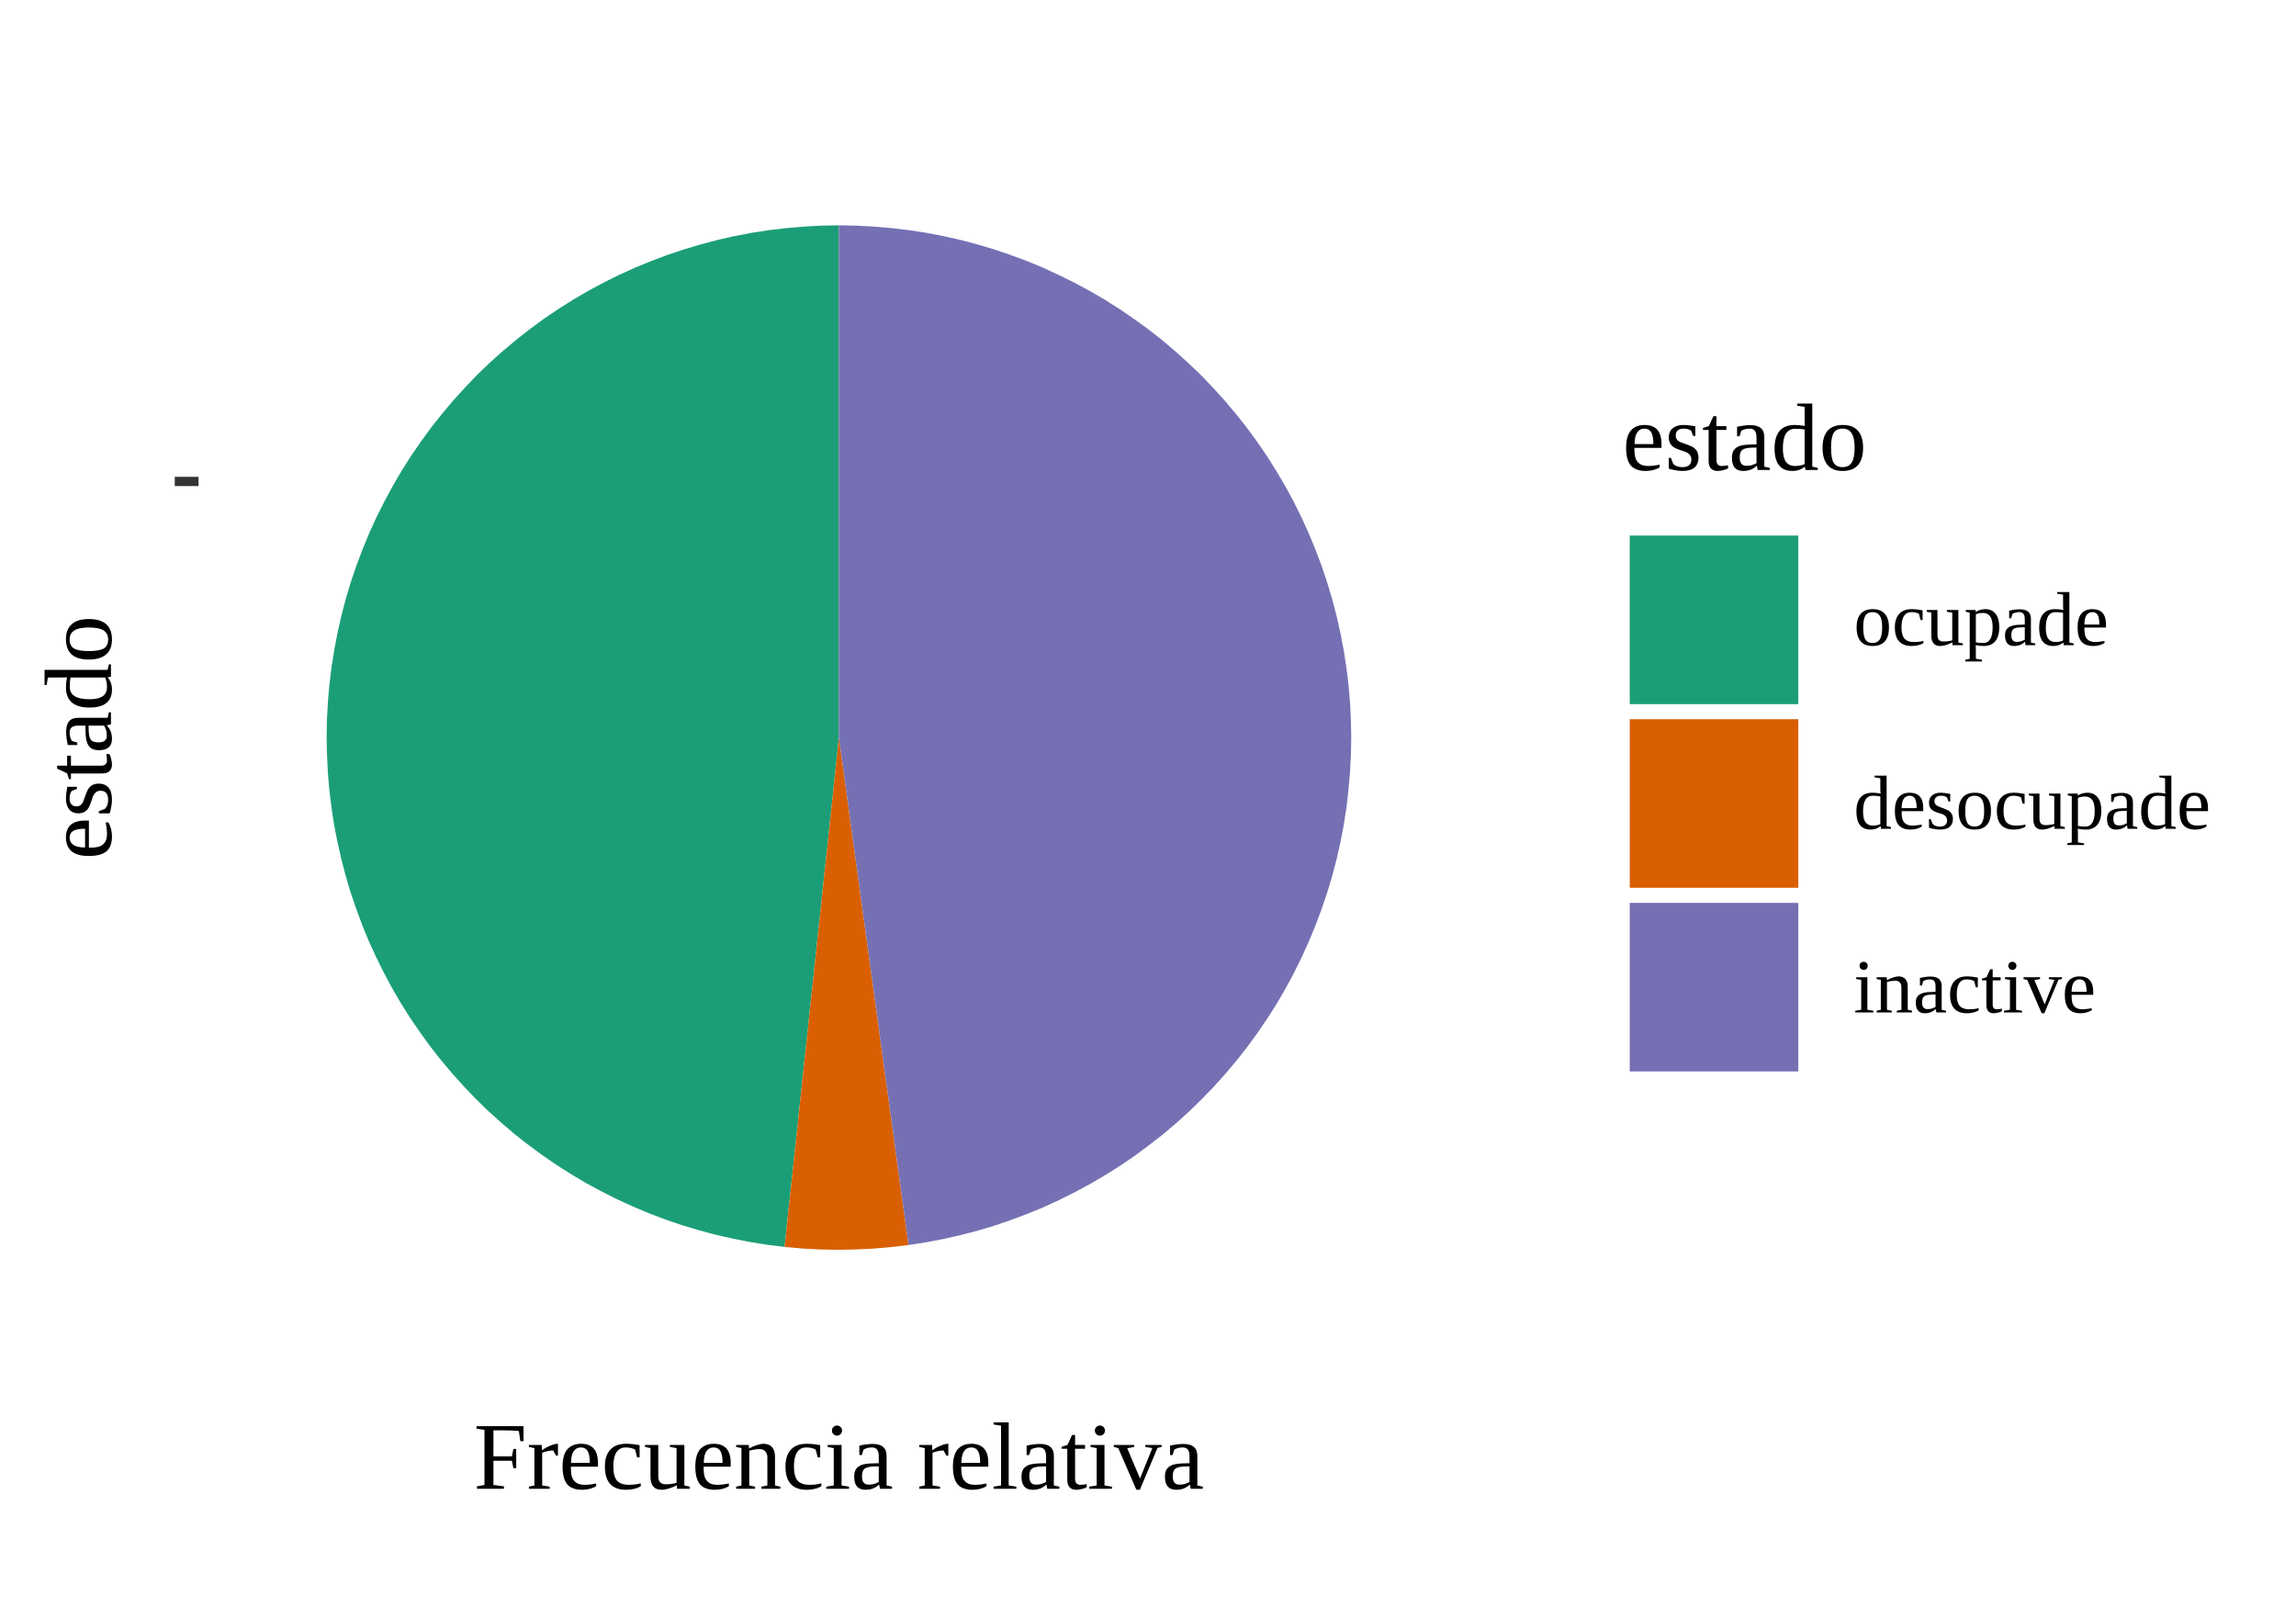
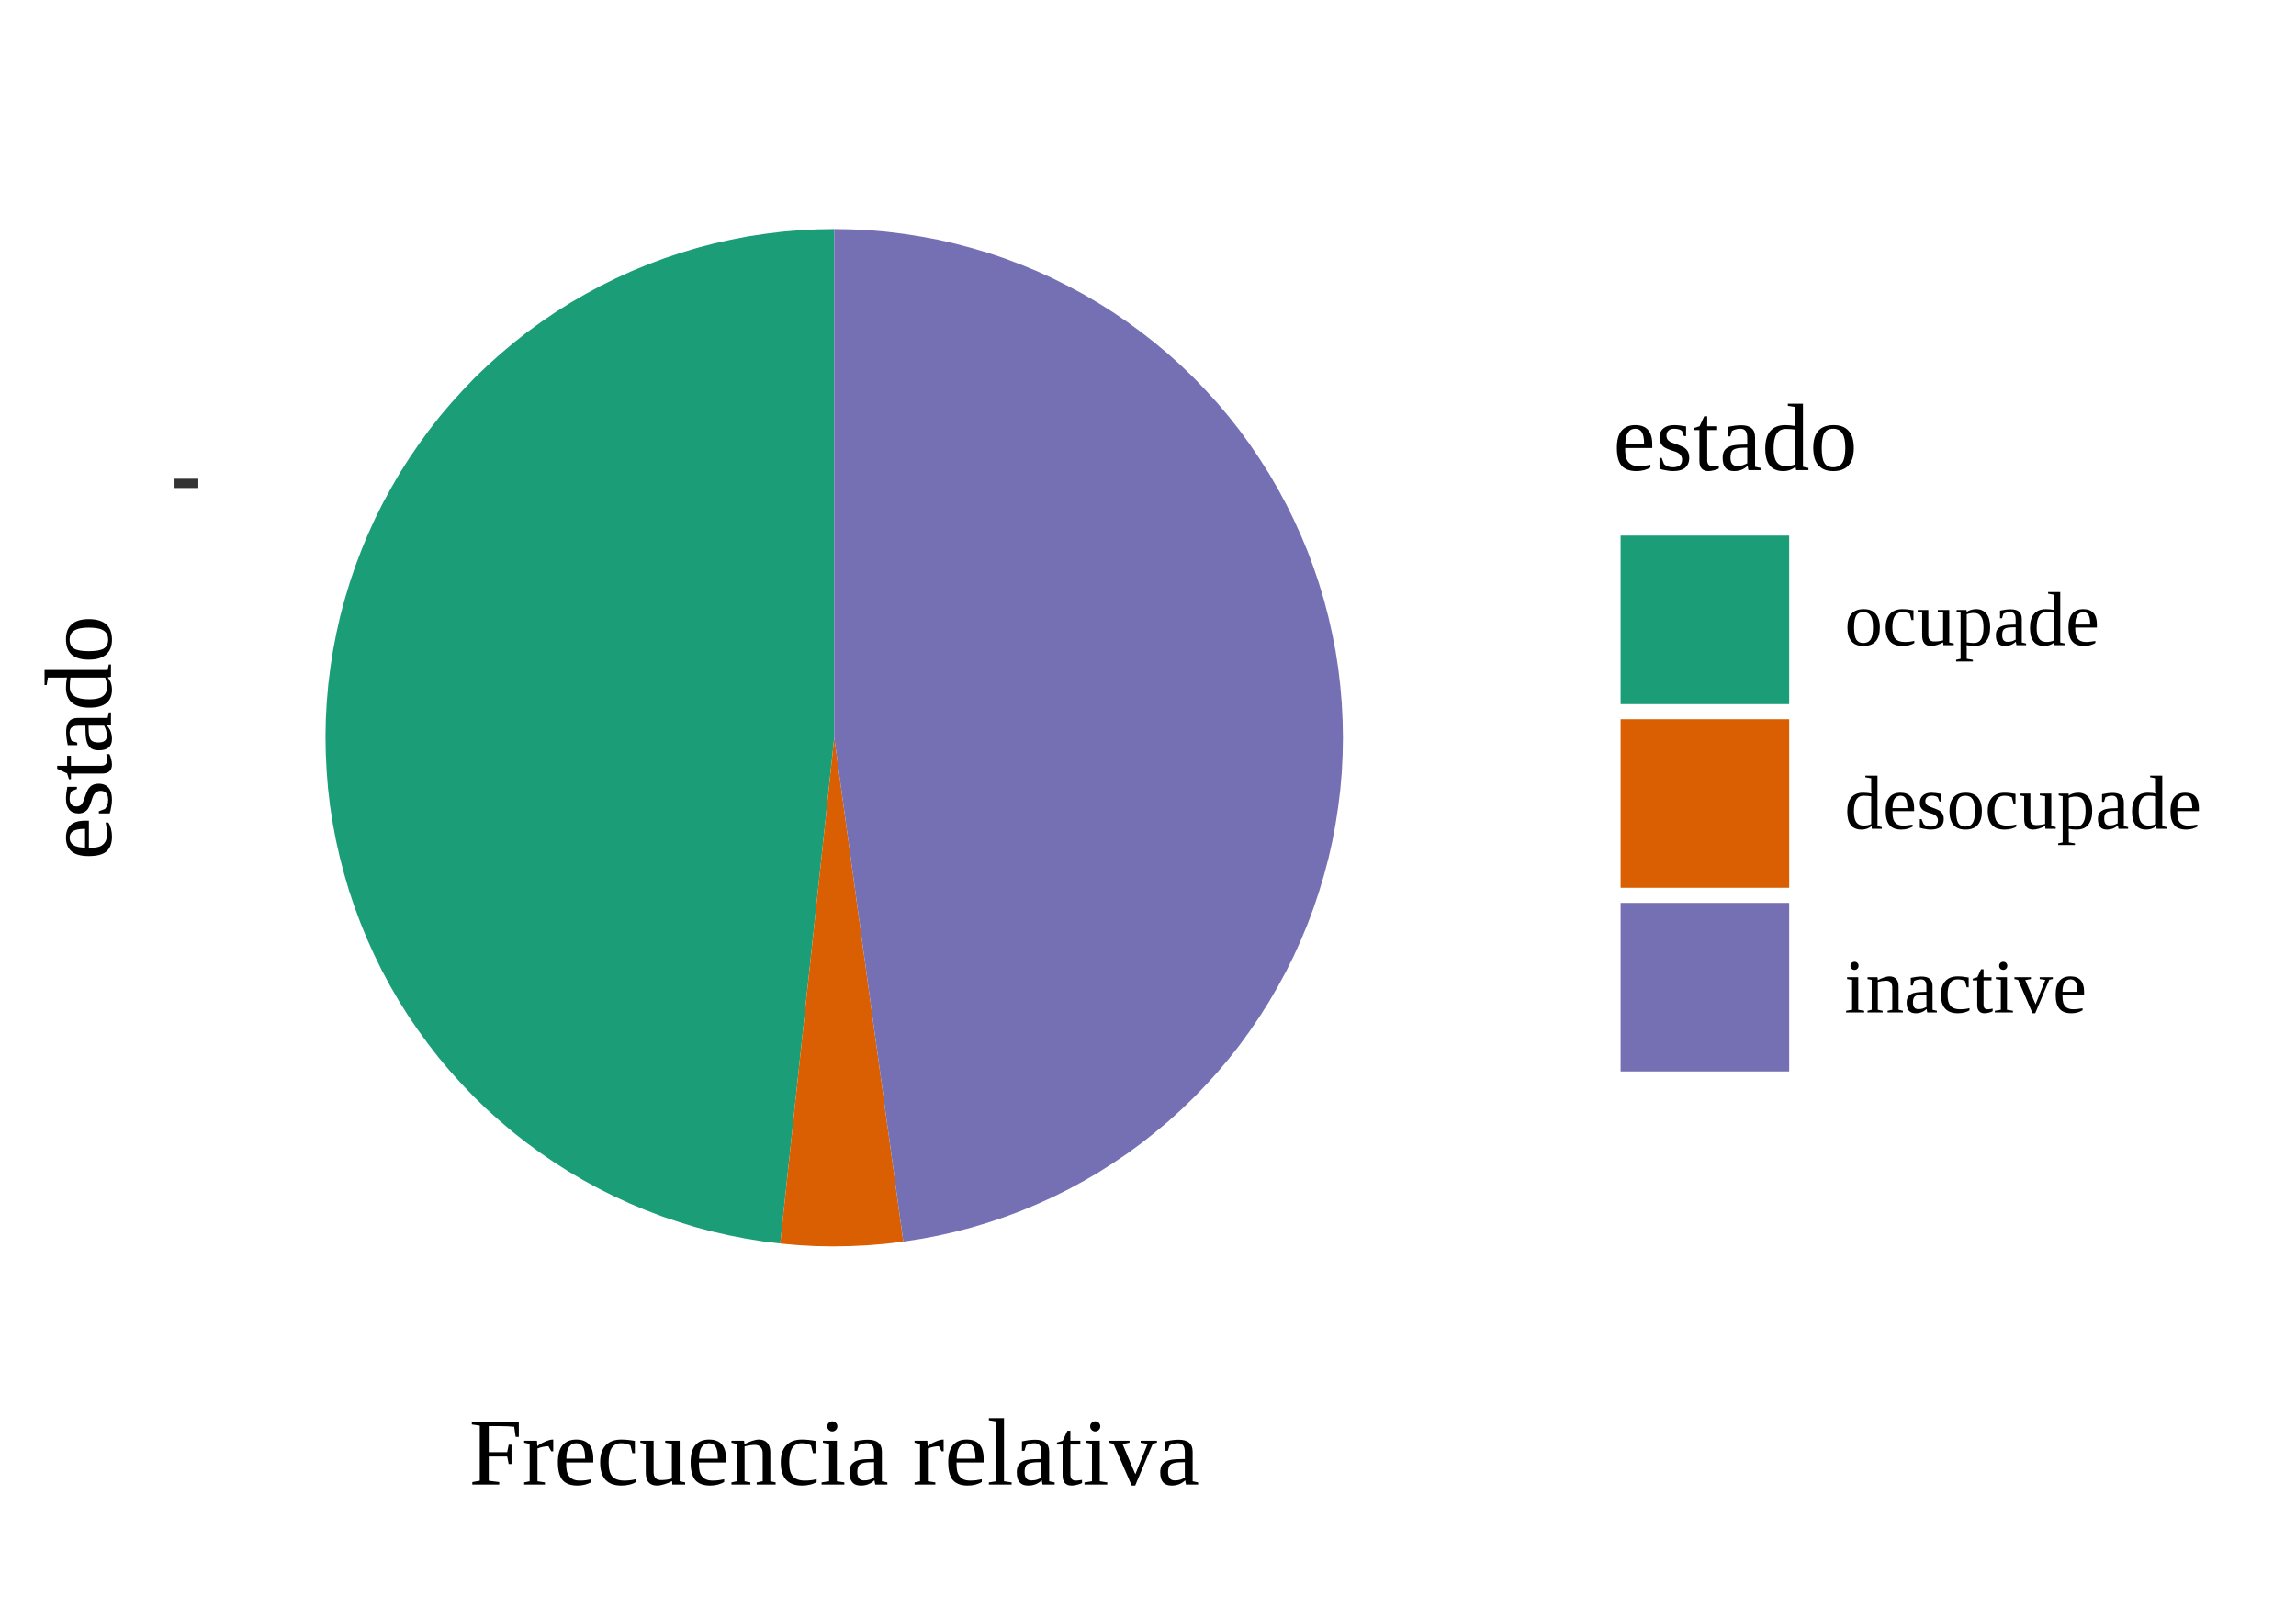
<svg xmlns="http://www.w3.org/2000/svg" class="svglite" width="216.00pt" height="151.20pt" viewBox="0 0 216.00 151.20">
  <defs>
    <style type="text/css">
    .svglite line, .svglite polyline, .svglite polygon, .svglite path, .svglite rect, .svglite circle {
      fill: none;
      stroke: #000000;
      stroke-linecap: round;
      stroke-linejoin: round;
      stroke-miterlimit: 10.00;
    }
    .svglite text {
      white-space: pre;
    }
  </style>
  </defs>
  <rect width="100%" height="100%" style="stroke: none; fill: #FFFFFF;" />
  <defs>
    <clipPath id="cpMC4wMHwyMTYuMDB8MC4wMHwxNTEuMjA=">
      <rect x="0.00" y="0.00" width="216.00" height="151.20" />
    </clipPath>
  </defs>
  <g clip-path="url(#cpMC4wMHwyMTYuMDB8MC4wMHwxNTEuMjA=)">
</g>
  <defs>
-     <clipPath id="cpMC4wMHwyMTYuMDB8NC42N3wxNDYuNTM=">
-       <rect x="0.00" y="4.67" width="216.00" height="141.86" />
+     <clipPath id="cpMC4wMHwyMTYuMDB8NS4xMHwxNDYuMTA=">
+       <rect x="0.00" y="5.10" width="216.00" height="140.99" />
    </clipPath>
  </defs>
-   <g clip-path="url(#cpMC4wMHwyMTYuMDB8NC42N3wxNDYuNTM=)">
+   <g clip-path="url(#cpMC4wMHwyMTYuMDB8NS4xMHwxNDYuMTA=)">
</g>
  <g clip-path="url(#cpMC4wMHwyMTYuMDB8MC4wMHwxNTEuMjA=)">
</g>
  <defs>
-     <clipPath id="cpMTguNjh8MTM5LjE3fDkuMTZ8MTI5LjY0">
-       <rect x="18.68" y="9.16" width="120.48" height="120.48" />
+     <clipPath id="cpMTguNjZ8MTM4LjMwfDkuNTl8MTI5LjIz">
+       <rect x="18.66" y="9.59" width="119.65" height="119.65" />
    </clipPath>
  </defs>
-   <g clip-path="url(#cpMTguNjh8MTM5LjE3fDkuMTZ8MTI5LjY0)">
-     <polygon points="78.92,69.40 78.92,67.73 78.92,66.07 78.92,64.41 78.92,62.75 78.92,61.09 78.92,59.43 78.92,57.76 78.92,56.10 78.92,54.44 78.92,52.78 78.92,51.12 78.92,49.45 78.92,47.79 78.92,46.13 78.92,44.47 78.92,42.81 78.92,41.15 78.92,39.48 78.92,37.82 78.92,36.16 78.92,34.50 78.92,32.84 78.92,31.17 78.92,29.51 78.92,27.85 78.92,26.19 78.92,24.53 78.92,22.87 78.92,21.20 77.28,21.23 75.64,21.32 74.00,21.46 72.37,21.65 70.75,21.90 69.13,22.21 67.53,22.57 65.94,22.99 64.36,23.46 62.81,23.98 61.27,24.56 59.75,25.18 58.25,25.86 56.78,26.59 55.33,27.37 53.91,28.20 52.52,29.08 51.16,30.00 49.84,30.97 48.54,31.99 47.29,33.04 46.06,34.14 44.88,35.28 43.74,36.47 42.64,37.68 41.58,38.94 40.56,40.23 39.59,41.56 38.66,42.91 37.78,44.30 36.95,45.72 36.17,47.17 35.43,48.64 34.75,50.13 34.12,51.65 33.54,53.19 33.01,54.74 32.54,56.32 32.12,57.91 31.76,59.51 31.45,61.12 31.19,62.75 30.99,64.38 30.85,66.02 30.76,67.66 30.73,69.30 30.76,70.94 30.84,72.59 30.97,74.22 31.17,75.86 31.41,77.48 31.72,79.10 32.08,80.70 32.49,82.29 32.95,83.87 33.48,85.42 34.05,86.97 34.67,88.49 35.35,89.98 36.08,91.46 36.85,92.91 37.68,94.33 38.55,95.72 39.48,97.08 40.44,98.41 41.45,99.70 42.51,100.96 43.61,102.19 44.74,103.37 45.92,104.52 47.14,105.62 48.39,106.69 49.68,107.70 51.01,108.68 52.36,109.61 53.75,110.49 55.16,111.33 56.61,112.11 58.08,112.85 59.57,113.53 61.09,114.17 62.62,114.75 64.18,115.28 65.75,115.75 67.34,116.18 68.94,116.54 70.56,116.86 72.18,117.12 73.81,117.32 73.99,115.67 74.16,114.01 74.34,112.36 74.52,110.71 74.69,109.06 74.87,107.40 75.05,105.75 75.22,104.10 75.40,102.45 75.57,100.79 75.75,99.14 75.93,97.49 76.10,95.84 76.28,94.18 76.46,92.53 76.63,90.88 76.81,89.23 76.98,87.57 77.16,85.92 77.34,84.27 77.51,82.62 77.69,80.96 77.87,79.31 78.04,77.66 78.22,76.01 78.40,74.35 78.57,72.70 78.75,71.05 78.92,69.40 78.92,69.40 " style="stroke-width: 1.07; stroke: none; fill: #1B9E77;" />
-     <polygon points="78.92,69.40 78.75,71.05 78.57,72.70 78.40,74.35 78.22,76.01 78.04,77.66 77.87,79.31 77.69,80.96 77.51,82.62 77.34,84.27 77.16,85.92 76.98,87.57 76.81,89.23 76.63,90.88 76.46,92.53 76.28,94.18 76.10,95.84 75.93,97.49 75.75,99.14 75.57,100.79 75.40,102.45 75.22,104.10 75.05,105.75 74.87,107.40 74.69,109.06 74.52,110.71 74.34,112.36 74.16,114.01 73.99,115.67 73.81,117.32 75.47,117.47 77.14,117.56 78.81,117.59 80.48,117.56 82.15,117.48 83.81,117.34 85.47,117.14 85.25,115.50 85.02,113.85 84.79,112.20 84.57,110.56 84.34,108.91 84.12,107.26 83.89,105.62 83.67,103.97 83.44,102.33 83.21,100.68 82.99,99.03 82.76,97.39 82.54,95.74 82.31,94.09 82.09,92.45 81.86,90.80 81.63,89.15 81.41,87.51 81.18,85.86 80.96,84.21 80.73,82.57 80.50,80.92 80.28,79.28 80.05,77.63 79.83,75.98 79.60,74.34 79.38,72.69 79.15,71.04 78.92,69.40 78.92,69.40 " style="stroke-width: 1.07; stroke: none; fill: #D95F02;" />
-     <polygon points="78.92,69.40 79.15,71.04 79.38,72.69 79.60,74.34 79.83,75.98 80.05,77.63 80.28,79.28 80.50,80.92 80.73,82.57 80.96,84.21 81.18,85.86 81.41,87.51 81.63,89.15 81.86,90.80 82.09,92.45 82.31,94.09 82.54,95.74 82.76,97.39 82.99,99.03 83.21,100.68 83.44,102.33 83.67,103.97 83.89,105.62 84.12,107.26 84.34,108.91 84.57,110.56 84.79,112.20 85.02,113.85 85.25,115.50 85.47,117.14 87.10,116.89 88.72,116.58 90.32,116.22 91.91,115.81 93.49,115.34 95.05,114.81 96.59,114.23 98.11,113.61 99.61,112.92 101.08,112.19 102.53,111.41 103.95,110.58 105.35,109.70 106.71,108.78 108.03,107.80 109.33,106.79 110.59,105.73 111.81,104.63 112.99,103.48 114.14,102.30 115.24,101.08 116.30,99.82 117.32,98.53 118.29,97.20 119.22,95.84 120.10,94.45 120.93,93.03 121.71,91.58 122.44,90.10 123.12,88.61 123.75,87.09 124.33,85.54 124.86,83.98 125.33,82.41 125.75,80.82 126.11,79.21 126.42,77.59 126.67,75.97 126.86,74.33 127.00,72.69 127.09,71.05 127.12,69.40 127.09,67.76 127.01,66.12 126.87,64.48 126.67,62.84 126.42,61.22 126.11,59.60 125.75,57.99 125.33,56.40 124.86,54.82 124.34,53.26 123.76,51.72 123.13,50.20 122.45,48.70 121.72,47.23 120.94,45.78 120.10,44.36 119.23,42.97 118.30,41.61 117.33,40.28 116.31,38.99 115.25,37.73 114.15,36.51 113.01,35.32 111.82,34.18 110.60,33.08 109.34,32.01 108.05,31.00 106.72,30.03 105.36,29.10 103.97,28.22 102.55,27.39 101.10,26.61 99.62,25.88 98.13,25.19 96.61,24.56 95.07,23.99 93.51,23.46 91.93,22.99 90.34,22.57 88.73,22.21 87.11,21.90 85.49,21.65 83.85,21.46 82.21,21.32 80.57,21.23 78.92,21.20 78.92,22.87 78.92,24.53 78.92,26.19 78.92,27.85 78.92,29.51 78.92,31.17 78.92,32.84 78.92,34.50 78.92,36.16 78.92,37.82 78.92,39.48 78.92,41.15 78.92,42.81 78.92,44.47 78.92,46.13 78.92,47.79 78.92,49.45 78.92,51.12 78.92,52.78 78.92,54.44 78.92,56.10 78.92,57.76 78.92,59.43 78.92,61.09 78.92,62.75 78.92,64.41 78.92,66.07 78.92,67.73 78.92,69.40 78.92,69.40 " style="stroke-width: 1.07; stroke: none; fill: #7570B3;" />
+   <g clip-path="url(#cpMTguNjZ8MTM4LjMwfDkuNTl8MTI5LjIz)">
+     <polygon points="78.48,69.41 78.48,67.76 78.48,66.11 78.48,64.46 78.48,62.81 78.48,61.16 78.48,59.51 78.48,57.86 78.48,56.21 78.48,54.56 78.48,52.91 78.48,51.26 78.48,49.61 78.48,47.96 78.48,46.30 78.48,44.65 78.48,43.00 78.48,41.35 78.48,39.70 78.48,38.05 78.48,36.40 78.48,34.75 78.48,33.10 78.48,31.45 78.48,29.80 78.48,28.15 78.48,26.50 78.48,24.85 78.48,23.20 78.48,21.55 76.85,21.58 75.22,21.66 73.59,21.80 71.97,22.00 70.36,22.24 68.76,22.55 67.16,22.91 65.59,23.32 64.02,23.79 62.47,24.31 60.95,24.88 59.44,25.50 57.95,26.18 56.49,26.90 55.05,27.68 53.64,28.50 52.26,29.37 50.91,30.29 49.59,31.25 48.31,32.26 47.06,33.31 45.85,34.40 44.67,35.53 43.54,36.71 42.44,37.92 41.39,39.16 40.38,40.45 39.42,41.76 38.50,43.11 37.62,44.49 36.80,45.90 36.02,47.33 35.29,48.79 34.61,50.28 33.99,51.78 33.41,53.31 32.89,54.86 32.42,56.42 32.00,58.00 31.64,59.59 31.33,61.19 31.08,62.81 30.88,64.43 30.74,66.05 30.65,67.68 30.62,69.31 30.65,70.95 30.73,72.58 30.86,74.20 31.05,75.82 31.30,77.44 31.60,79.04 31.96,80.63 32.37,82.21 32.83,83.78 33.35,85.33 33.92,86.86 34.54,88.37 35.21,89.85 35.93,91.32 36.70,92.75 37.52,94.17 38.39,95.55 39.31,96.90 40.27,98.22 41.27,99.51 42.32,100.76 43.41,101.97 44.54,103.15 45.71,104.29 46.92,105.38 48.16,106.44 49.44,107.45 50.76,108.42 52.10,109.34 53.48,110.22 54.89,111.05 56.32,111.83 57.78,112.56 59.26,113.24 60.77,113.87 62.29,114.45 63.84,114.97 65.40,115.45 66.98,115.87 68.57,116.23 70.17,116.54 71.78,116.80 73.40,117.00 73.58,115.36 73.75,113.72 73.93,112.07 74.10,110.43 74.28,108.79 74.45,107.15 74.63,105.51 74.80,103.87 74.98,102.23 75.15,100.59 75.33,98.95 75.50,97.31 75.68,95.66 75.85,94.02 76.03,92.38 76.21,90.74 76.38,89.10 76.56,87.46 76.73,85.82 76.91,84.18 77.08,82.54 77.26,80.90 77.43,79.26 77.61,77.61 77.78,75.97 77.96,74.33 78.13,72.69 78.31,71.05 78.48,69.41 " style="stroke-width: 1.07; stroke: none; stroke-linecap: butt; stroke-linejoin: miter; fill: #1B9E77;" />
+     <polygon points="78.48,69.41 78.31,71.05 78.13,72.69 77.96,74.33 77.78,75.97 77.61,77.61 77.43,79.26 77.26,80.90 77.08,82.54 76.91,84.18 76.73,85.82 76.56,87.46 76.38,89.10 76.21,90.74 76.03,92.38 75.85,94.02 75.68,95.66 75.50,97.31 75.33,98.95 75.15,100.59 74.98,102.23 74.80,103.87 74.63,105.51 74.45,107.15 74.28,108.79 74.10,110.43 73.93,112.07 73.75,113.72 73.58,115.36 73.40,117.00 75.06,117.15 76.71,117.24 78.37,117.27 80.03,117.24 81.68,117.16 83.34,117.02 84.98,116.82 84.76,115.19 84.53,113.55 84.31,111.92 84.09,110.28 83.86,108.65 83.64,107.01 83.41,105.38 83.19,103.74 82.97,102.11 82.74,100.47 82.52,98.84 82.29,97.20 82.07,95.57 81.84,93.93 81.62,92.30 81.40,90.66 81.17,89.03 80.95,87.39 80.72,85.76 80.50,84.12 80.28,82.49 80.05,80.85 79.83,79.22 79.60,77.58 79.38,75.95 79.15,74.31 78.93,72.68 78.71,71.04 78.48,69.41 " style="stroke-width: 1.07; stroke: none; stroke-linecap: butt; stroke-linejoin: miter; fill: #D95F02;" />
+     <polygon points="78.48,69.41 78.71,71.04 78.93,72.68 79.15,74.31 79.38,75.95 79.60,77.58 79.83,79.22 80.05,80.85 80.28,82.49 80.50,84.12 80.72,85.76 80.95,87.39 81.17,89.03 81.40,90.66 81.62,92.30 81.84,93.93 82.07,95.57 82.29,97.20 82.52,98.84 82.74,100.47 82.97,102.11 83.19,103.74 83.41,105.38 83.64,107.01 83.86,108.65 84.09,110.28 84.31,111.92 84.53,113.55 84.76,115.19 84.98,116.82 86.60,116.57 88.20,116.27 89.80,115.91 91.38,115.50 92.95,115.03 94.50,114.51 96.03,113.94 97.54,113.31 99.02,112.64 100.49,111.91 101.93,111.13 103.34,110.31 104.72,109.43 106.07,108.52 107.39,107.55 108.67,106.54 109.93,105.49 111.14,104.39 112.31,103.26 113.45,102.08 114.55,100.87 115.60,99.62 116.61,98.34 117.57,97.02 118.49,95.67 119.37,94.28 120.19,92.87 120.97,91.44 121.70,89.97 122.37,88.49 123.00,86.98 123.57,85.45 124.09,83.90 124.56,82.33 124.98,80.75 125.34,79.16 125.64,77.55 125.89,75.93 126.09,74.31 126.23,72.68 126.31,71.05 126.34,69.42 126.31,67.78 126.23,66.15 126.09,64.52 125.90,62.90 125.65,61.28 125.34,59.68 124.98,58.08 124.57,56.50 124.10,54.94 123.58,53.39 123.01,51.86 122.38,50.35 121.70,48.86 120.98,47.40 120.20,45.96 119.38,44.55 118.50,43.17 117.58,41.81 116.62,40.49 115.61,39.21 114.56,37.96 113.46,36.75 112.33,35.57 111.15,34.43 109.94,33.34 108.69,32.29 107.40,31.28 106.08,30.31 104.73,29.39 103.35,28.52 101.94,27.69 100.50,26.92 99.04,26.19 97.55,25.51 96.04,24.89 94.51,24.31 92.96,23.79 91.39,23.33 89.81,22.91 88.22,22.55 86.61,22.25 85.00,22.00 83.38,21.80 81.75,21.66 80.12,21.58 78.48,21.55 78.48,23.20 78.48,24.85 78.48,26.50 78.48,28.15 78.48,29.80 78.48,31.45 78.48,33.10 78.48,34.75 78.48,36.40 78.48,38.05 78.48,39.70 78.48,41.35 78.48,43.00 78.48,44.65 78.48,46.30 78.48,47.96 78.48,49.61 78.48,51.26 78.48,52.91 78.48,54.56 78.48,56.21 78.48,57.86 78.48,59.51 78.48,61.16 78.48,62.81 78.48,64.46 78.48,66.11 78.48,67.76 78.48,69.41 " style="stroke-width: 1.07; stroke: none; stroke-linecap: butt; stroke-linejoin: miter; fill: #7570B3;" />
  </g>
  <g clip-path="url(#cpMC4wMHwyMTYuMDB8MC4wMHwxNTEuMjA=)">
-     <polyline points="16.44,45.30 18.68,45.30 " style="stroke-width: 0.87; stroke: #333333; stroke-linecap: butt;" />
-     <text x="78.92" y="140.08" text-anchor="middle" style="font-size: 9.00px; font-family: &quot;Times New Roman&quot;;" textLength="68.71px" lengthAdjust="spacingAndGlyphs">Frecuencia relativa</text>
-     <text transform="translate(10.44,69.40) rotate(-90)" text-anchor="middle" style="font-size: 9.00px; font-family: &quot;Times New Roman&quot;;" textLength="22.99px" lengthAdjust="spacingAndGlyphs">estado</text>
-     <text x="152.62" y="44.22" style="font-size: 9.00px; font-family: &quot;Times New Roman&quot;;" textLength="22.99px" lengthAdjust="spacingAndGlyphs">estado</text>
-     <rect x="153.32" y="50.39" width="15.86" height="15.86" style="stroke-width: 1.07; stroke: none; stroke-linecap: square; stroke-linejoin: miter; fill: #1B9E77;" />
-     <rect x="153.32" y="67.67" width="15.86" height="15.86" style="stroke-width: 1.07; stroke: none; stroke-linecap: square; stroke-linejoin: miter; fill: #D95F02;" />
-     <rect x="153.32" y="84.95" width="15.86" height="15.86" style="stroke-width: 1.07; stroke: none; stroke-linecap: square; stroke-linejoin: miter; fill: #7570B3;" />
-     <text x="174.38" y="60.70" style="font-size: 7.20px; font-family: &quot;Times New Roman&quot;;" textLength="23.94px" lengthAdjust="spacingAndGlyphs">ocupade</text>
-     <text x="174.38" y="77.98" style="font-size: 7.20px; font-family: &quot;Times New Roman&quot;;" textLength="33.52px" lengthAdjust="spacingAndGlyphs">desocupade</text>
-     <text x="174.38" y="95.26" style="font-size: 7.20px; font-family: &quot;Times New Roman&quot;;" textLength="22.74px" lengthAdjust="spacingAndGlyphs">inactive</text>
+     <polyline points="16.42,45.48 18.66,45.48 " style="stroke-width: 0.87; stroke: #333333; stroke-linecap: butt;" />
+     <text x="78.48" y="139.68" text-anchor="middle" style="font-size: 9.00px; font-family: &quot;Times New Roman&quot;;" textLength="68.71px" lengthAdjust="spacingAndGlyphs">Frecuencia relativa</text>
+     <text transform="translate(10.44,69.41) rotate(-90)" text-anchor="middle" style="font-size: 9.00px; font-family: &quot;Times New Roman&quot;;" textLength="22.99px" lengthAdjust="spacingAndGlyphs">estado</text>
+     <text x="151.75" y="44.23" style="font-size: 9.00px; font-family: &quot;Times New Roman&quot;;" textLength="22.99px" lengthAdjust="spacingAndGlyphs">estado</text>
+     <rect x="152.46" y="50.39" width="15.86" height="15.86" style="stroke-width: 1.07; stroke: none; stroke-linecap: butt; stroke-linejoin: miter; fill: #1B9E77;" />
+     <rect x="152.46" y="67.67" width="15.86" height="15.86" style="stroke-width: 1.07; stroke: none; stroke-linecap: butt; stroke-linejoin: miter; fill: #D95F02;" />
+     <rect x="152.46" y="84.95" width="15.86" height="15.86" style="stroke-width: 1.07; stroke: none; stroke-linecap: butt; stroke-linejoin: miter; fill: #7570B3;" />
+     <text x="173.52" y="60.70" style="font-size: 7.20px; font-family: &quot;Times New Roman&quot;;" textLength="23.94px" lengthAdjust="spacingAndGlyphs">ocupade</text>
+     <text x="173.52" y="77.98" style="font-size: 7.20px; font-family: &quot;Times New Roman&quot;;" textLength="33.52px" lengthAdjust="spacingAndGlyphs">desocupade</text>
+     <text x="173.52" y="95.26" style="font-size: 7.20px; font-family: &quot;Times New Roman&quot;;" textLength="22.74px" lengthAdjust="spacingAndGlyphs">inactive</text>
  </g>
</svg>
